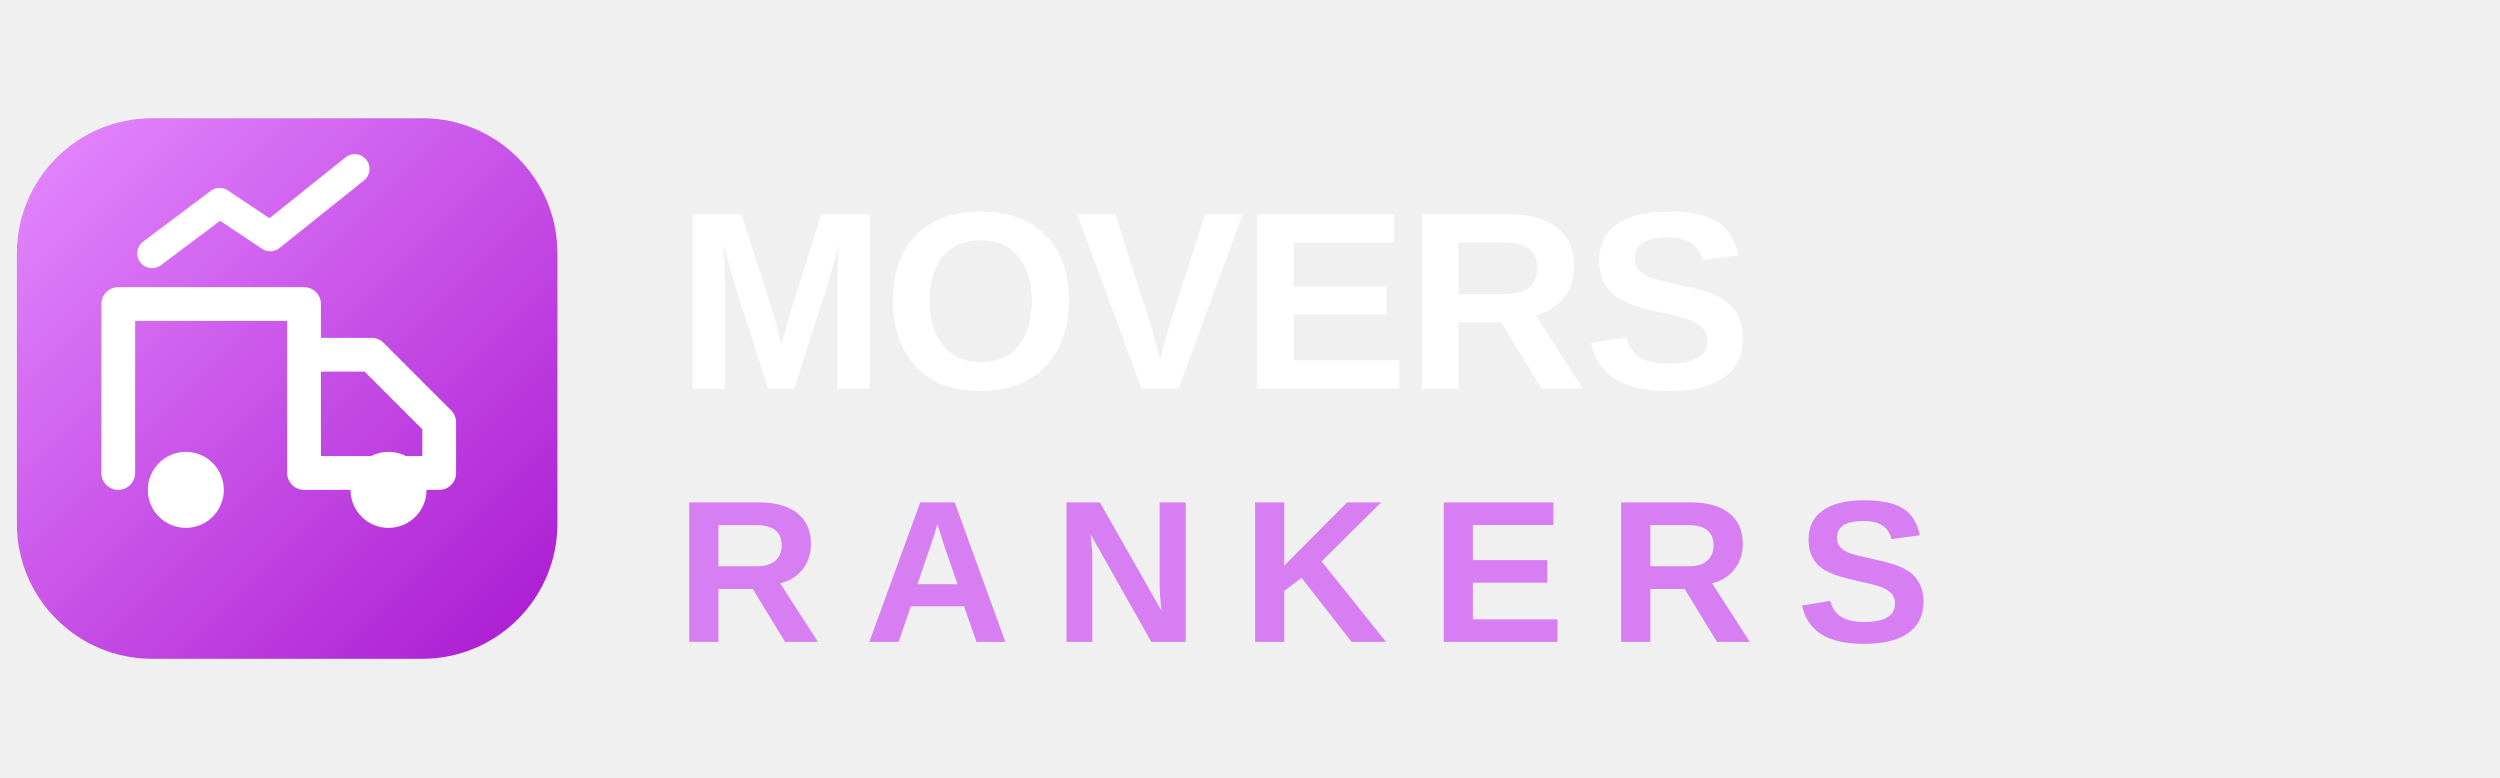
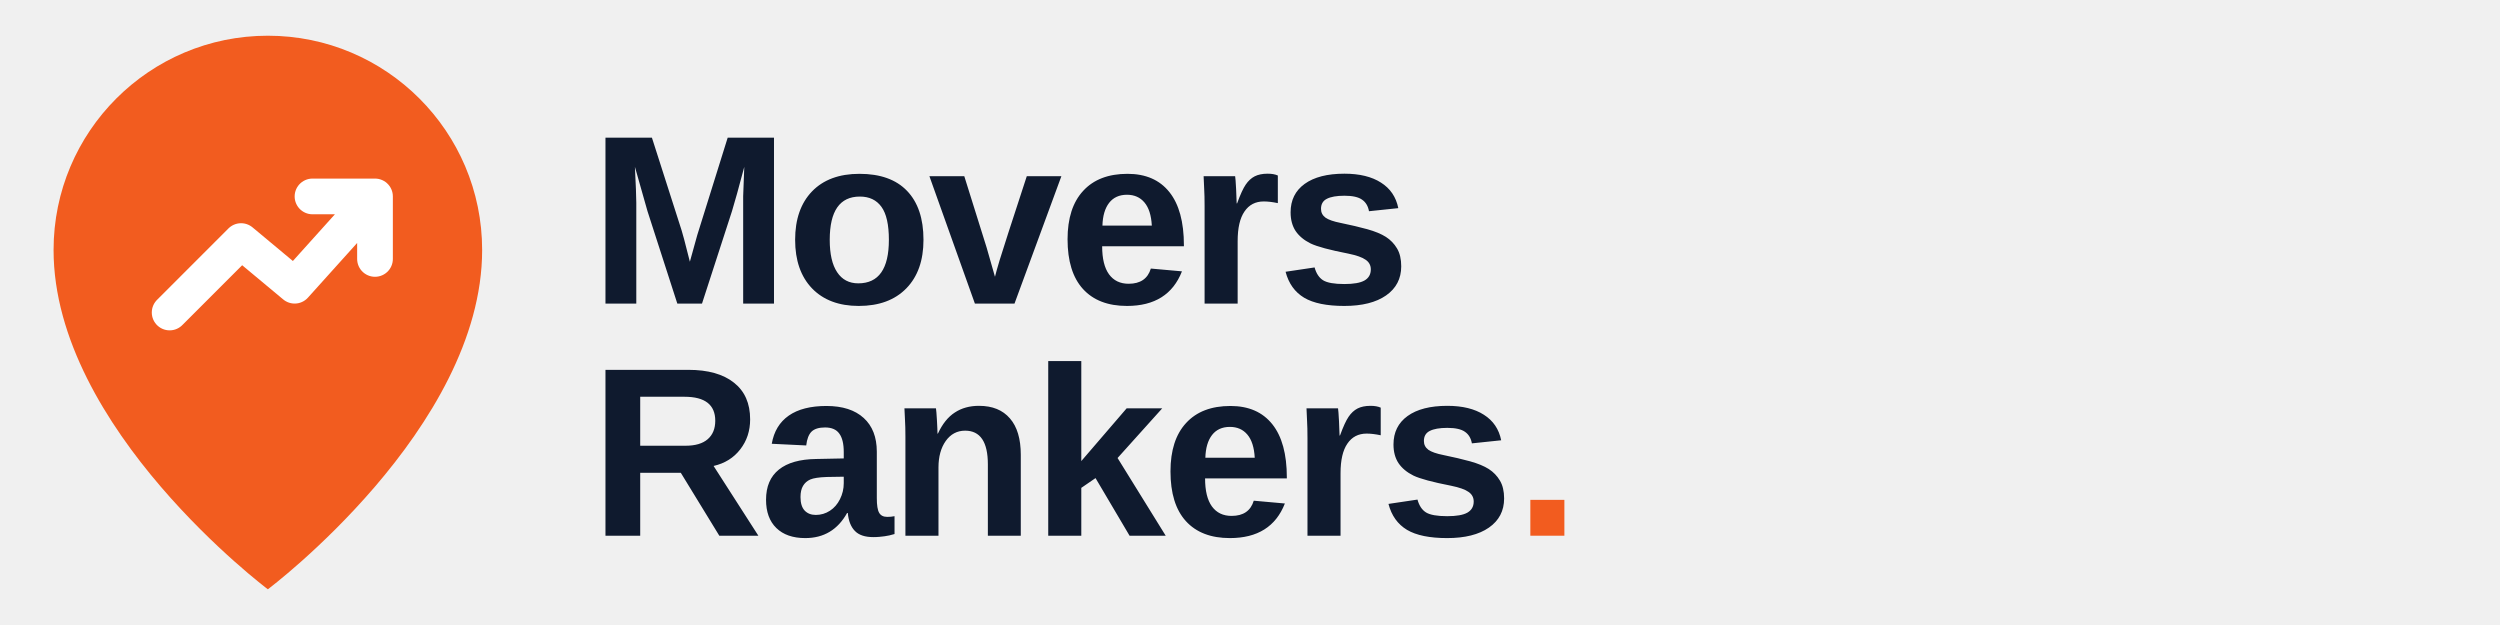
- <svg xmlns="http://www.w3.org/2000/svg" viewBox="0 0 296 92" role="img" aria-label="Movers Rankers">
-   <defs>
-     <linearGradient id="g" x1="0" y1="0" x2="1" y2="1">
-       <stop offset="0" stop-color="#e58bff" />
-       <stop offset="1" stop-color="#a918d0" />
-     </linearGradient>
-   </defs>
-   <rect x="2" y="14" width="64" height="64" rx="16" fill="url(#g)" />
-   <path d="M14 56V36h22v20M36 42h8l8 8v6H36" fill="none" stroke="#fff" stroke-width="4" stroke-linejoin="round" stroke-linecap="round" />
-   <circle cx="22" cy="58" r="4.5" fill="#fff" />
-   <circle cx="46" cy="58" r="4.5" fill="#fff" />
-   <path d="M18 30l8-6 6 4 10-8" fill="none" stroke="#fff" stroke-width="3.5" stroke-linecap="round" stroke-linejoin="round" />
-   <text x="80" y="46" fill="#ffffff" font-family="Plus Jakarta Sans, Onest, Arial, sans-serif" font-size="30" font-weight="800" letter-spacing="-0.5">MOVERS</text>
-   <text x="80" y="76" fill="#d77ff2" font-family="Plus Jakarta Sans, Onest, Arial, sans-serif" font-size="24" font-weight="700" letter-spacing="5">RANKERS</text>
+ <svg xmlns="http://www.w3.org/2000/svg" viewBox="0 0 280 70" role="img" aria-label="Movers Rankers">
+   <path d="M30 66s-24-18-24-38a24 24 0 0 1 48 0c0 20-24 38-24 38z" fill="#f25c1f" />
+   <path d="M19 35l8-8 6 5 9-10M35 22h7v7" fill="none" stroke="#fff" stroke-width="4" stroke-linecap="round" stroke-linejoin="round" />
+   <text x="66" y="34" fill="#0f1a2e" font-family="Space Grotesk, Arial, sans-serif" font-size="27" font-weight="700" letter-spacing="-0.5">Movers</text>
+   <text x="66" y="60" fill="#0f1a2e" font-family="Space Grotesk, Arial, sans-serif" font-size="27" font-weight="700" letter-spacing="-0.5">Rankers<tspan fill="#f25c1f">.</tspan>
+   </text>
</svg>
